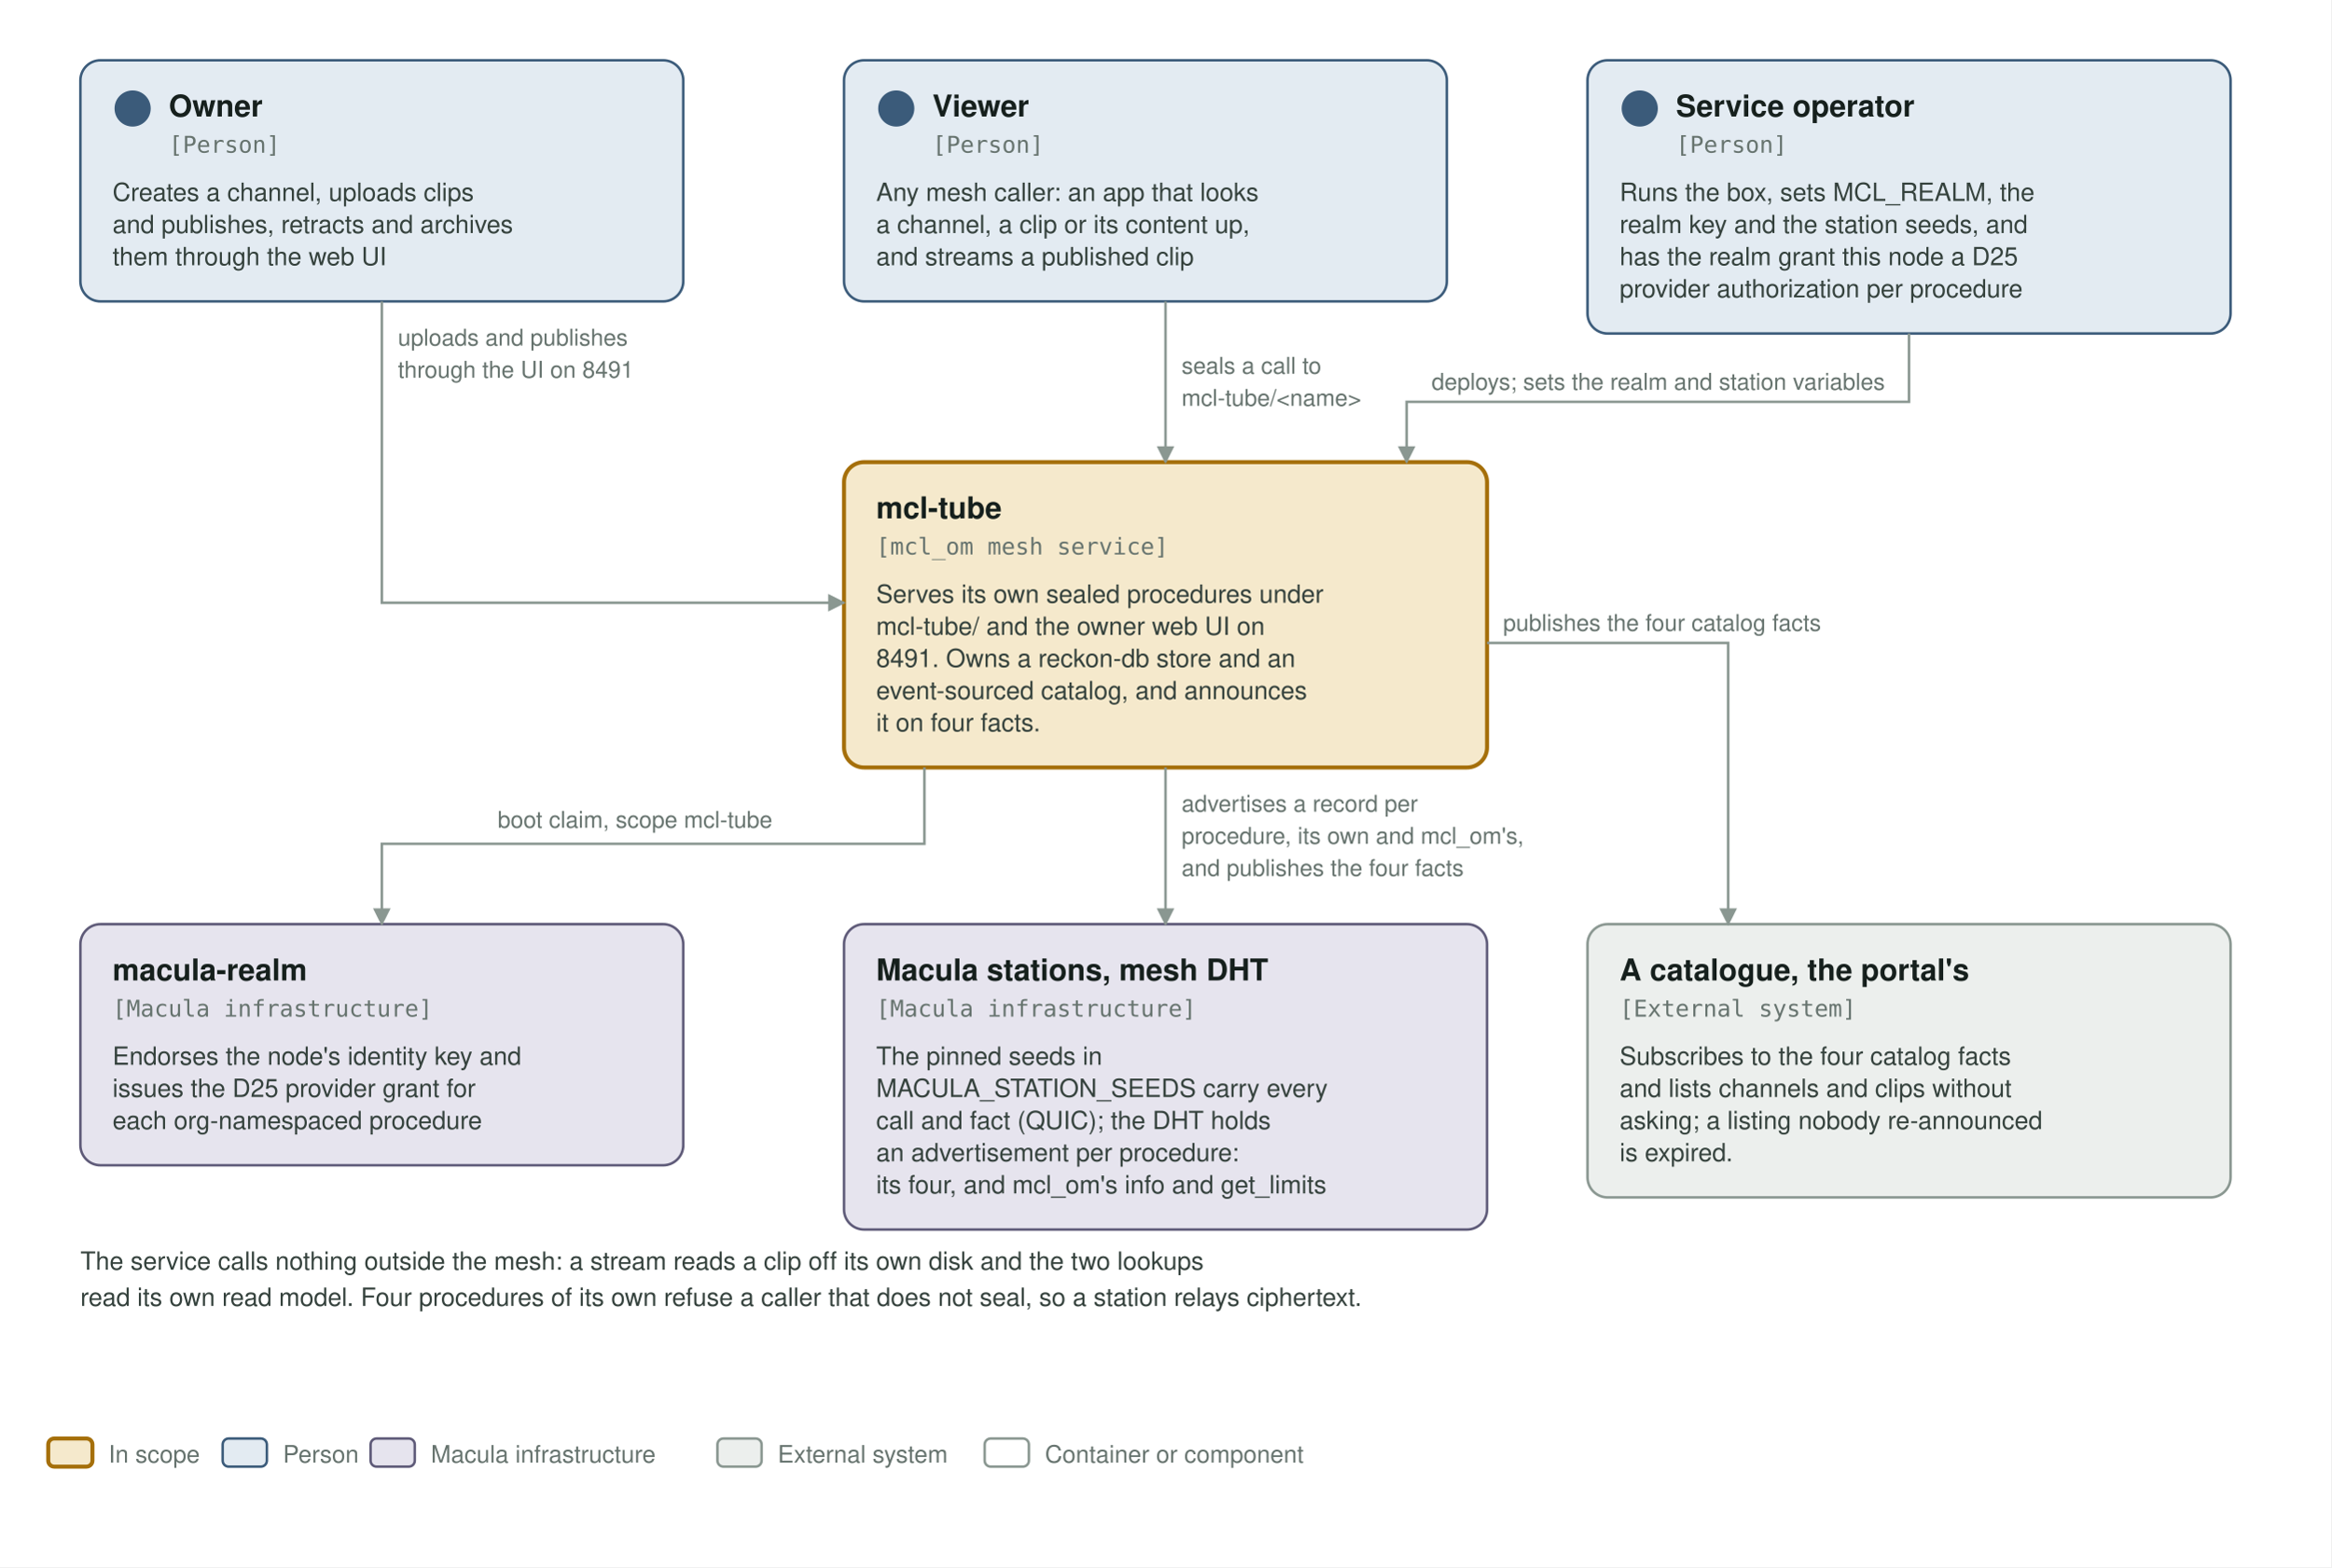
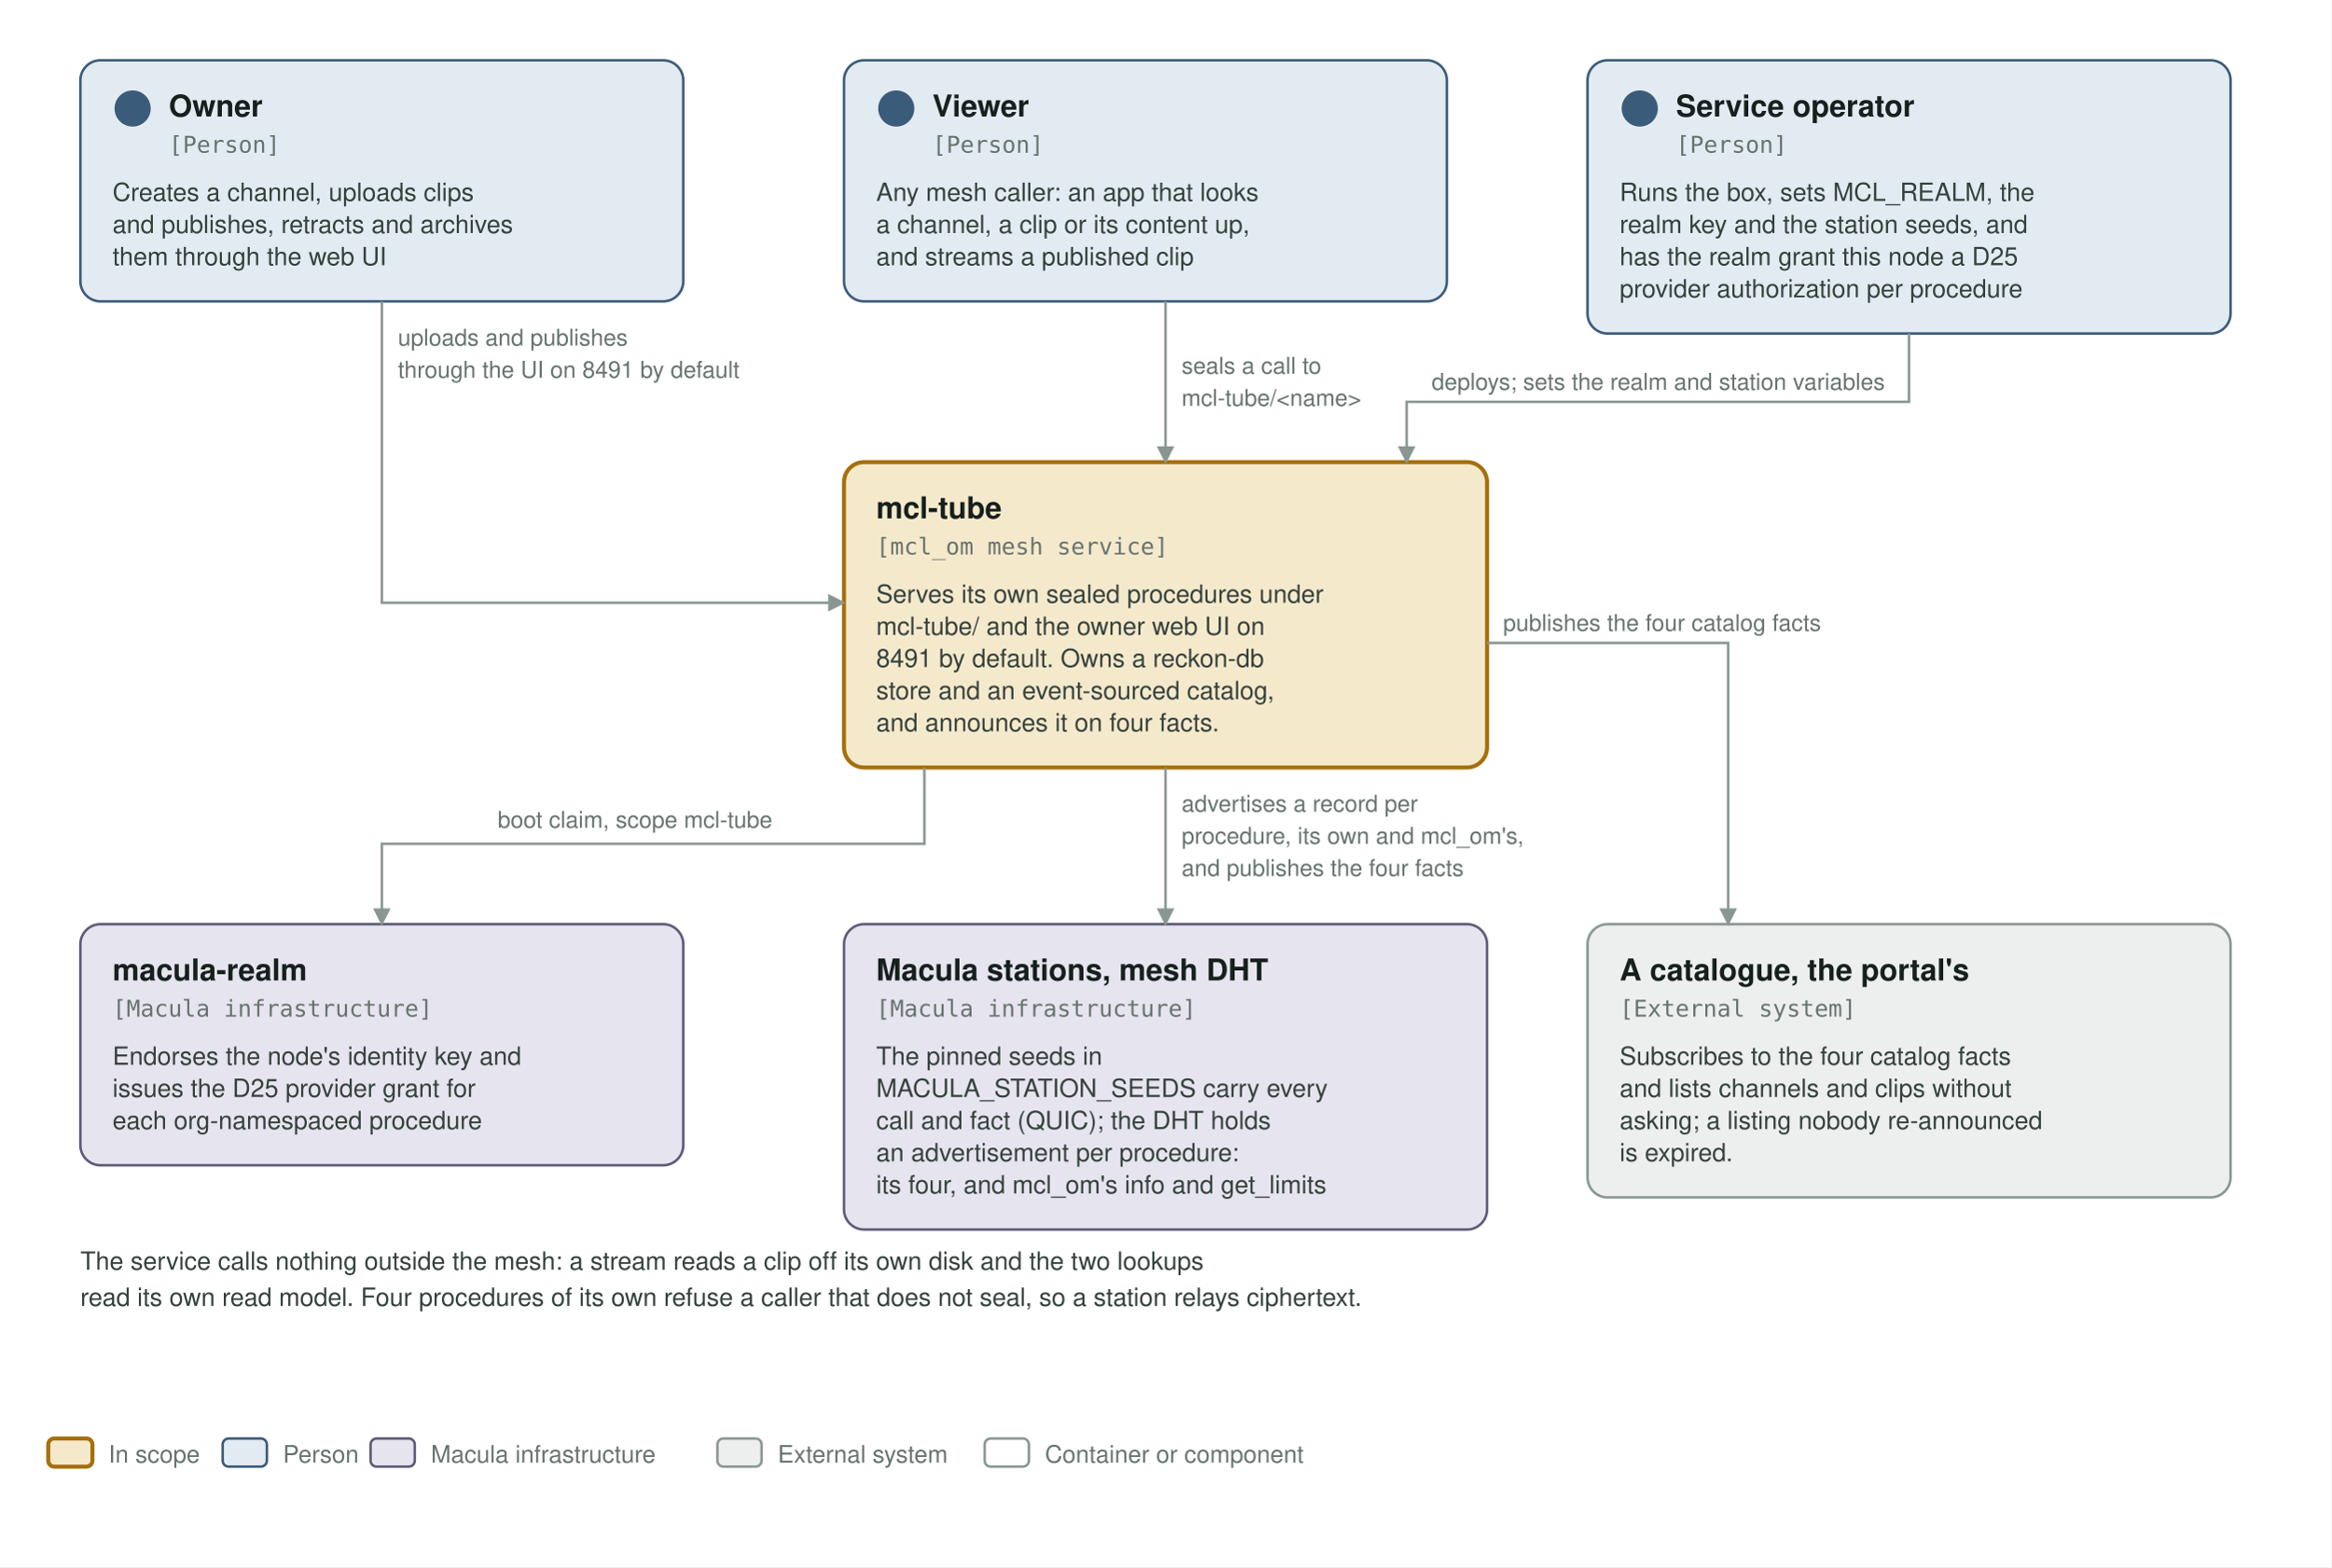
<svg xmlns="http://www.w3.org/2000/svg" viewBox="0 0 1160 780" role="img" aria-label="mcl-tube system context">
  <style>
.t-name { font-family: "Atkinson Hyperlegible", "Segoe UI", system-ui, -apple-system, Helvetica, Arial, sans-serif; font-size: 15px; font-weight: 700; }
.t-desc { font-family: "Atkinson Hyperlegible", "Segoe UI", system-ui, -apple-system, Helvetica, Arial, sans-serif; font-size: 12.5px; }
.t-rel { font-family: "Atkinson Hyperlegible", "Segoe UI", system-ui, -apple-system, Helvetica, Arial, sans-serif; font-size: 11.5px; paint-order: stroke; stroke-width: 4px; stroke-linejoin: round; }
.t-code { font-family: "JetBrains Mono", ui-monospace, Menlo, Consolas, monospace; font-size: 13px; font-weight: 600; }
.t-type { font-family: "JetBrains Mono", ui-monospace, Menlo, Consolas, monospace; font-size: 11.5px; }
.t-bound { font-family: "JetBrains Mono", ui-monospace, Menlo, Consolas, monospace; font-size: 12px; font-weight: 600; }
.t-leg { font-family: "Atkinson Hyperlegible", "Segoe UI", system-ui, -apple-system, Helvetica, Arial, sans-serif; font-size: 12px; }
.edge { fill: none; stroke-width: 1.25; }
.edge-later { fill: none; stroke-width: 1.25; stroke-dasharray: 5 4; }
.bg { fill: #FFFFFF; }
.b-sys { fill: #F5E9CC; stroke: #A56F0A; stroke-width: 2; }
.b-per { fill: #E3EBF2; stroke: #3B5B7A; stroke-width: 1.25; }
.b-mac { fill: #E6E4EE; stroke: #5E5A78; stroke-width: 1.25; }
.b-ext { fill: #ECEFED; stroke: #8A9791; stroke-width: 1.25; }
.b-cmp { fill: #FFFFFF; stroke: #8A9791; stroke-width: 1.25; }
.b-later { fill: none; stroke: #8A9791; stroke-width: 1.25; stroke-dasharray: 5 4; }
.bound { fill: none; stroke: #B3BDB8; stroke-width: 1; }
.head { fill: #3B5B7A; }
.t-name, .t-code { fill: #16201D; }
.t-type, .t-bound, .t-leg { fill: #66736E; }
.t-desc { fill: #34413C; }
.t-rel { fill: #66736E; stroke: #FFFFFF; }
.edge, .edge-later { stroke: #8A9791; }
.arrowhead { fill: #8A9791; }
@media (prefers-color-scheme: dark) {
.bg { fill: #171F1C; }
.b-sys { fill: #3A2E13; stroke: #E3AA3C; }
.b-per { fill: #1D2A36; stroke: #8EB4D8; }
.b-mac { fill: #26243A; stroke: #A9A4C8; }
.b-ext { fill: #1C2421; stroke: #7D8B85; }
.b-cmp { fill: #171F1C; stroke: #7D8B85; }
.b-later { stroke: #7D8B85; }
.bound { stroke: #4A5752; }
.head { fill: #8EB4D8; }
.t-name, .t-code { fill: #E6ECE9; }
.t-type, .t-bound, .t-leg { fill: #93A09A; }
.t-desc { fill: #C3CDC8; }
.t-rel { fill: #93A09A; stroke: #171F1C; }
.edge, .edge-later { stroke: #7D8B85; }
.arrowhead { fill: #7D8B85; }
}
</style>
  <defs>
    <marker id="a" viewBox="0 0 10 10" refX="9" refY="5" markerWidth="7" markerHeight="7" orient="auto-start-reverse">
      <path class="arrowhead" d="M0 0L10 5L0 10z" />
    </marker>
  </defs>
  <rect class="bg" x="0" y="0" width="1160" height="780" />
  <rect class="b-per" x="40" y="30" width="300" height="120" rx="10" />
  <circle class="head" cx="66" cy="54" r="9" />
  <text class="t-name" x="84" y="58">Owner</text>
  <text class="t-type" x="84" y="76">[Person]</text>
  <text class="t-desc" x="56" y="100">Creates a channel, uploads clips</text>
  <text class="t-desc" x="56" y="116">and publishes, retracts and archives</text>
  <text class="t-desc" x="56" y="132">them through the web UI</text>
  <rect class="b-per" x="420" y="30" width="300" height="120" rx="10" />
  <circle class="head" cx="446" cy="54" r="9" />
  <text class="t-name" x="464" y="58">Viewer</text>
  <text class="t-type" x="464" y="76">[Person]</text>
  <text class="t-desc" x="436" y="100">Any mesh caller: an app that looks</text>
  <text class="t-desc" x="436" y="116">a channel, a clip or its content up,</text>
  <text class="t-desc" x="436" y="132">and streams a published clip</text>
  <rect class="b-per" x="790" y="30" width="320" height="136" rx="10" />
  <circle class="head" cx="816" cy="54" r="9" />
  <text class="t-name" x="834" y="58">Service operator</text>
  <text class="t-type" x="834" y="76">[Person]</text>
  <text class="t-desc" x="806" y="100">Runs the box, sets MCL_REALM, the</text>
  <text class="t-desc" x="806" y="116">realm key and the station seeds, and</text>
  <text class="t-desc" x="806" y="132">has the realm grant this node a D25</text>
  <text class="t-desc" x="806" y="148">provider authorization per procedure</text>
  <rect class="b-sys" x="420" y="230" width="320" height="152" rx="10" />
  <text class="t-name" x="436" y="258">mcl-tube</text>
  <text class="t-type" x="436" y="276">[mcl_om mesh service]</text>
  <text class="t-desc" x="436" y="300">Serves its own sealed procedures under</text>
  <text class="t-desc" x="436" y="316">mcl-tube/ and the owner web UI on</text>
-   <text class="t-desc" x="436" y="332">8491. Owns a reckon-db store and an</text>
-   <text class="t-desc" x="436" y="348">event-sourced catalog, and announces</text>
-   <text class="t-desc" x="436" y="364">it on four facts.</text>
+   <text class="t-desc" x="436" y="332">8491 by default. Owns a reckon-db</text>
+   <text class="t-desc" x="436" y="348">store and an event-sourced catalog,</text>
+   <text class="t-desc" x="436" y="364">and announces it on four facts.</text>
  <rect class="b-mac" x="40" y="460" width="300" height="120" rx="10" />
  <text class="t-name" x="56" y="488">macula-realm</text>
  <text class="t-type" x="56" y="506">[Macula infrastructure]</text>
  <text class="t-desc" x="56" y="530">Endorses the node's identity key and</text>
  <text class="t-desc" x="56" y="546">issues the D25 provider grant for</text>
  <text class="t-desc" x="56" y="562">each org-namespaced procedure</text>
  <rect class="b-mac" x="420" y="460" width="320" height="152" rx="10" />
  <text class="t-name" x="436" y="488">Macula stations, mesh DHT</text>
  <text class="t-type" x="436" y="506">[Macula infrastructure]</text>
  <text class="t-desc" x="436" y="530">The pinned seeds in</text>
  <text class="t-desc" x="436" y="546">MACULA_STATION_SEEDS carry every</text>
  <text class="t-desc" x="436" y="562">call and fact (QUIC); the DHT holds</text>
  <text class="t-desc" x="436" y="578">an advertisement per procedure:</text>
  <text class="t-desc" x="436" y="594">its four, and mcl_om's info and get_limits</text>
  <rect class="b-ext" x="790" y="460" width="320" height="136" rx="10" />
  <text class="t-name" x="806" y="488">A catalogue, the portal's</text>
  <text class="t-type" x="806" y="506">[External system]</text>
  <text class="t-desc" x="806" y="530">Subscribes to the four catalog facts</text>
  <text class="t-desc" x="806" y="546">and lists channels and clips without</text>
  <text class="t-desc" x="806" y="562">asking; a listing nobody re-announced</text>
  <text class="t-desc" x="806" y="578">is expired.</text>
  <path class="edge" d="M190 150V300H420" marker-end="url(#a)" />
  <text class="t-rel" x="198" y="172">uploads and publishes</text>
-   <text class="t-rel" x="198" y="188">through the UI on 8491</text>
+   <text class="t-rel" x="198" y="188">through the UI on 8491 by default</text>
  <path class="edge" d="M580 150V230" marker-end="url(#a)" />
  <text class="t-rel" x="588" y="186">seals a call to</text>
  <text class="t-rel" x="588" y="202">mcl-tube/&lt;name&gt;</text>
  <path class="edge" d="M950 166V200H700V230" marker-end="url(#a)" />
  <text class="t-rel" x="938" y="194" text-anchor="end">deploys; sets the realm and station variables</text>
  <path class="edge" d="M460 382V420H190V460" marker-end="url(#a)" />
  <text class="t-rel" x="316" y="412" text-anchor="middle">boot claim, scope mcl-tube</text>
  <path class="edge" d="M580 382V460" marker-end="url(#a)" />
  <text class="t-rel" x="588" y="404">advertises a record per</text>
  <text class="t-rel" x="588" y="420">procedure, its own and mcl_om's,</text>
  <text class="t-rel" x="588" y="436">and publishes the four facts</text>
  <path class="edge" d="M740 320H860V460" marker-end="url(#a)" />
  <text class="t-rel" x="748" y="314">publishes the four catalog facts</text>
  <text class="t-desc" x="40" y="632">The service calls nothing outside the mesh: a stream reads a clip off its own disk and the two lookups</text>
  <text class="t-desc" x="40" y="650">read its own read model. Four procedures of its own refuse a caller that does not seal, so a station relays ciphertext.</text>
  <rect class="b-sys" x="24" y="716" width="22" height="14" rx="3" />
  <text class="t-leg" x="54" y="728">In scope</text>
  <rect class="b-per" x="110.8" y="716" width="22" height="14" rx="3" />
  <text class="t-leg" x="140.8" y="728">Person</text>
  <rect class="b-mac" x="184.4" y="716" width="22" height="14" rx="3" />
  <text class="t-leg" x="214.4" y="728">Macula infrastructure</text>
  <rect class="b-ext" x="357.0" y="716" width="22" height="14" rx="3" />
  <text class="t-leg" x="387.0" y="728">External system</text>
  <rect class="b-cmp" x="490.0" y="716" width="22" height="14" rx="3" />
  <text class="t-leg" x="520.0" y="728">Container or component</text>
</svg>
